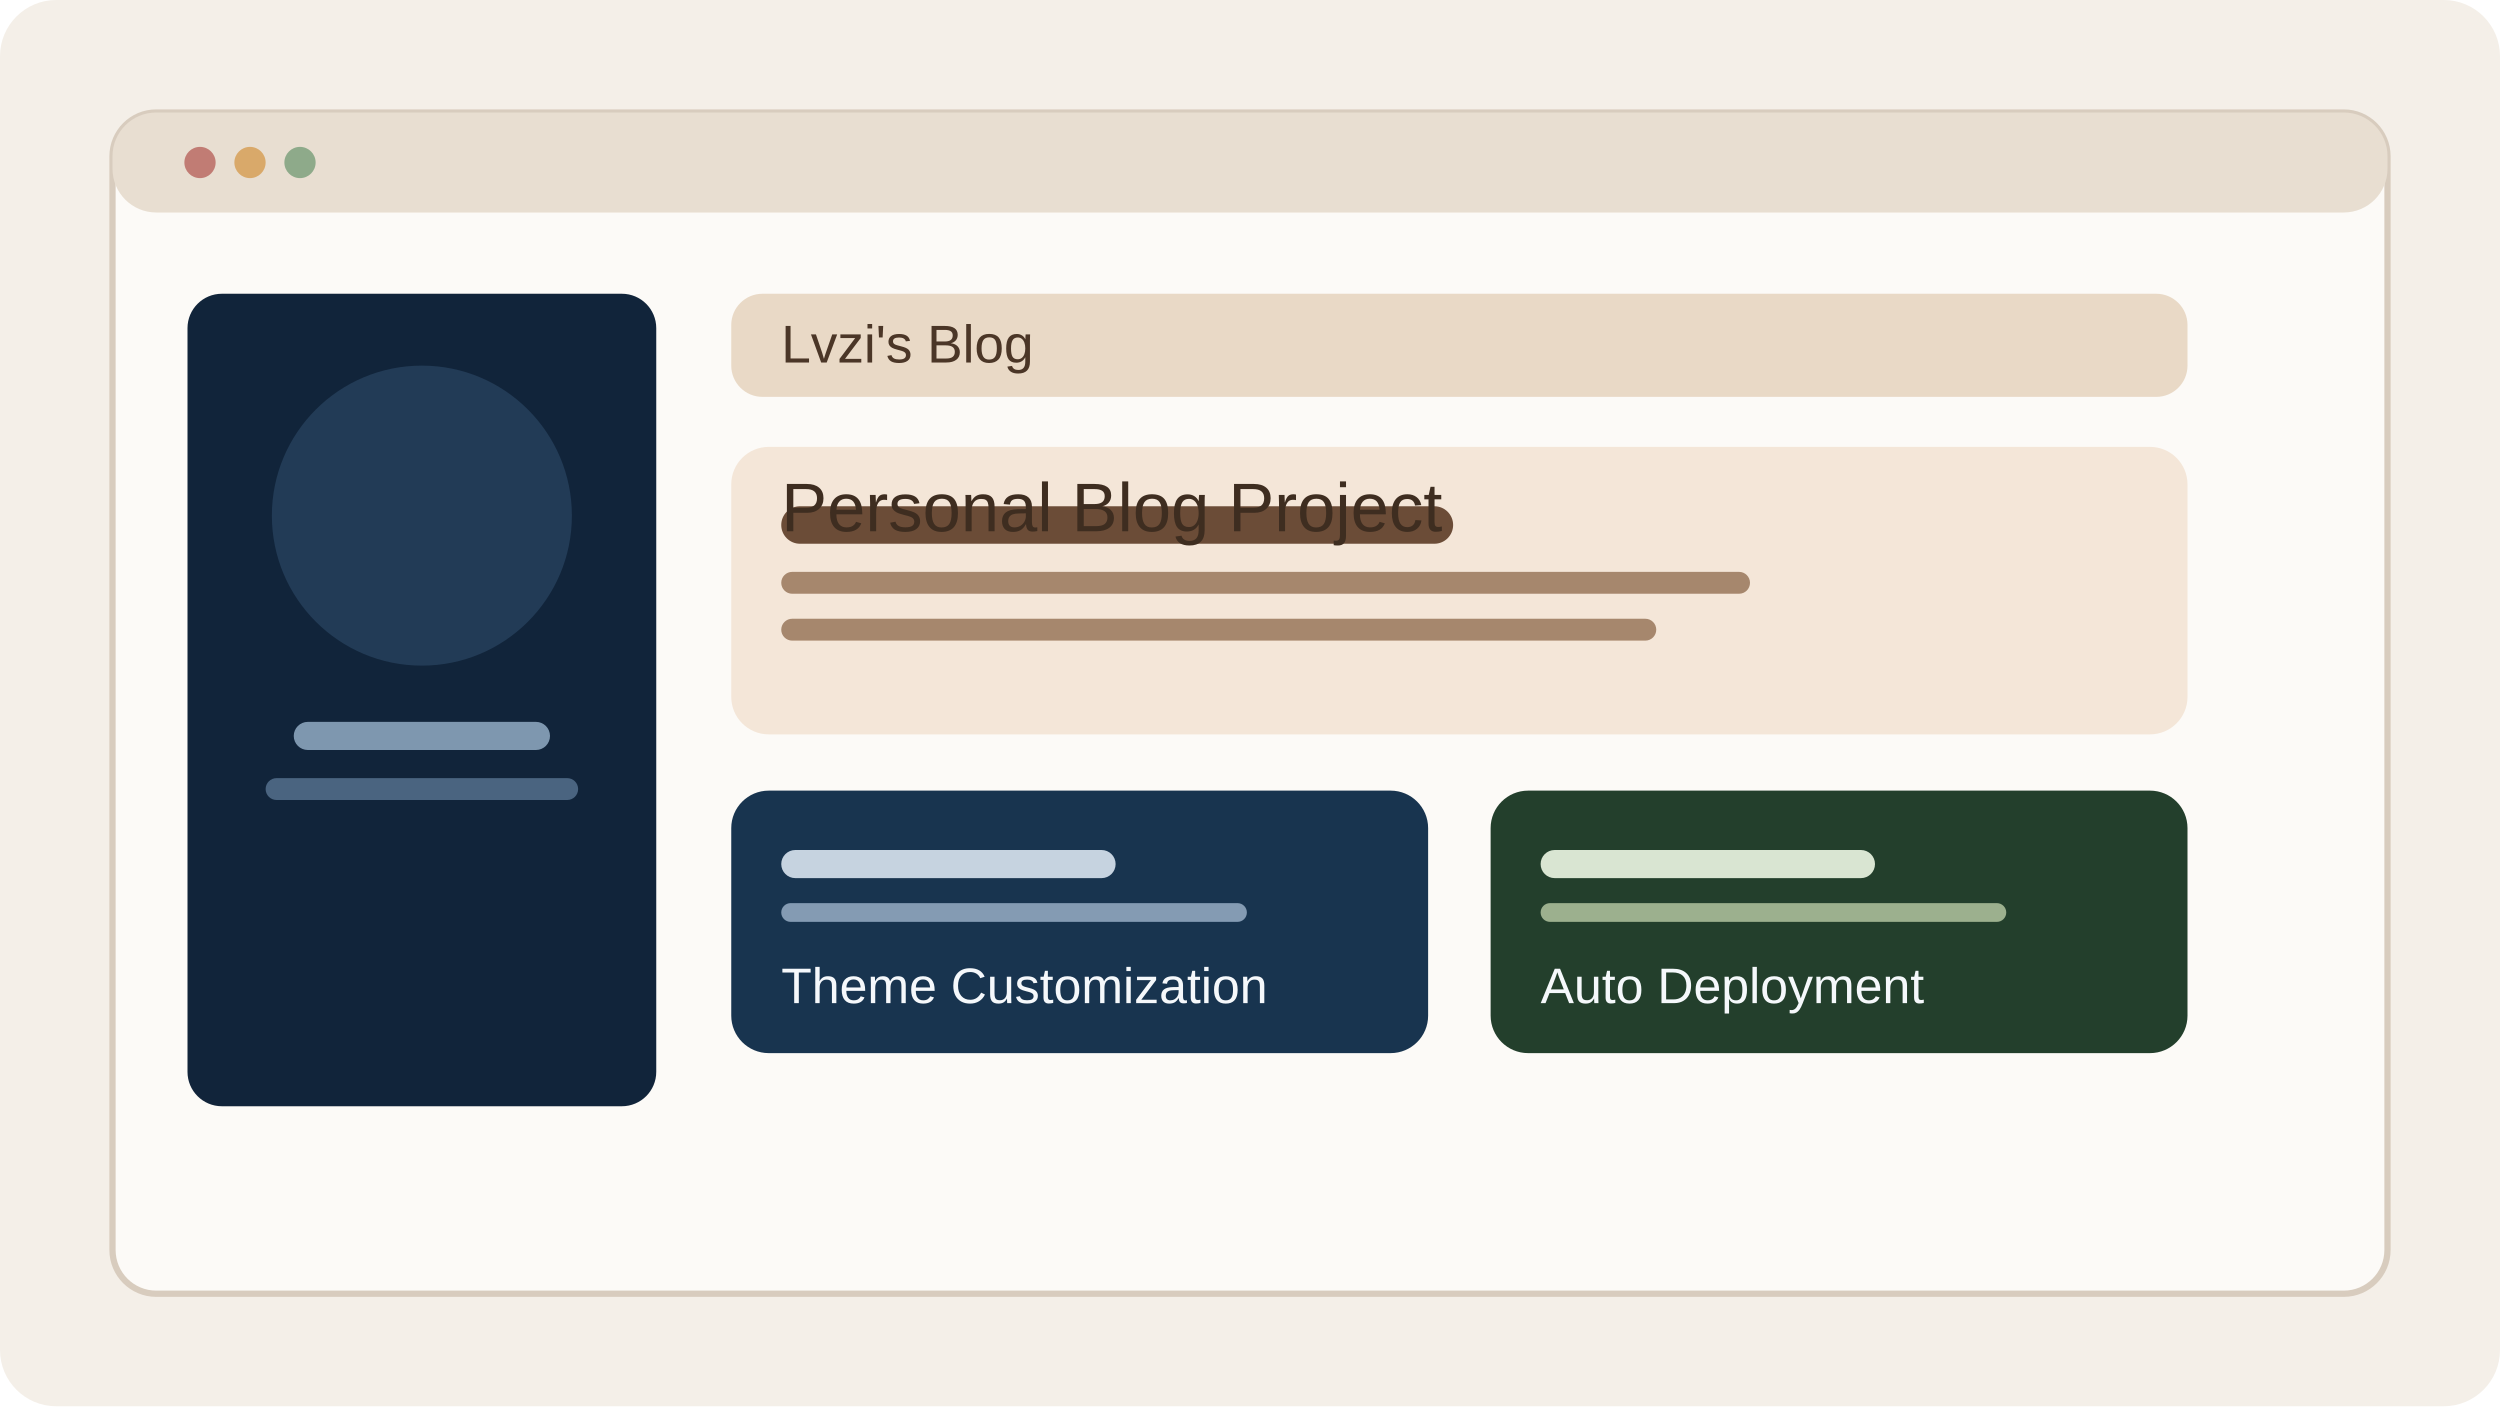
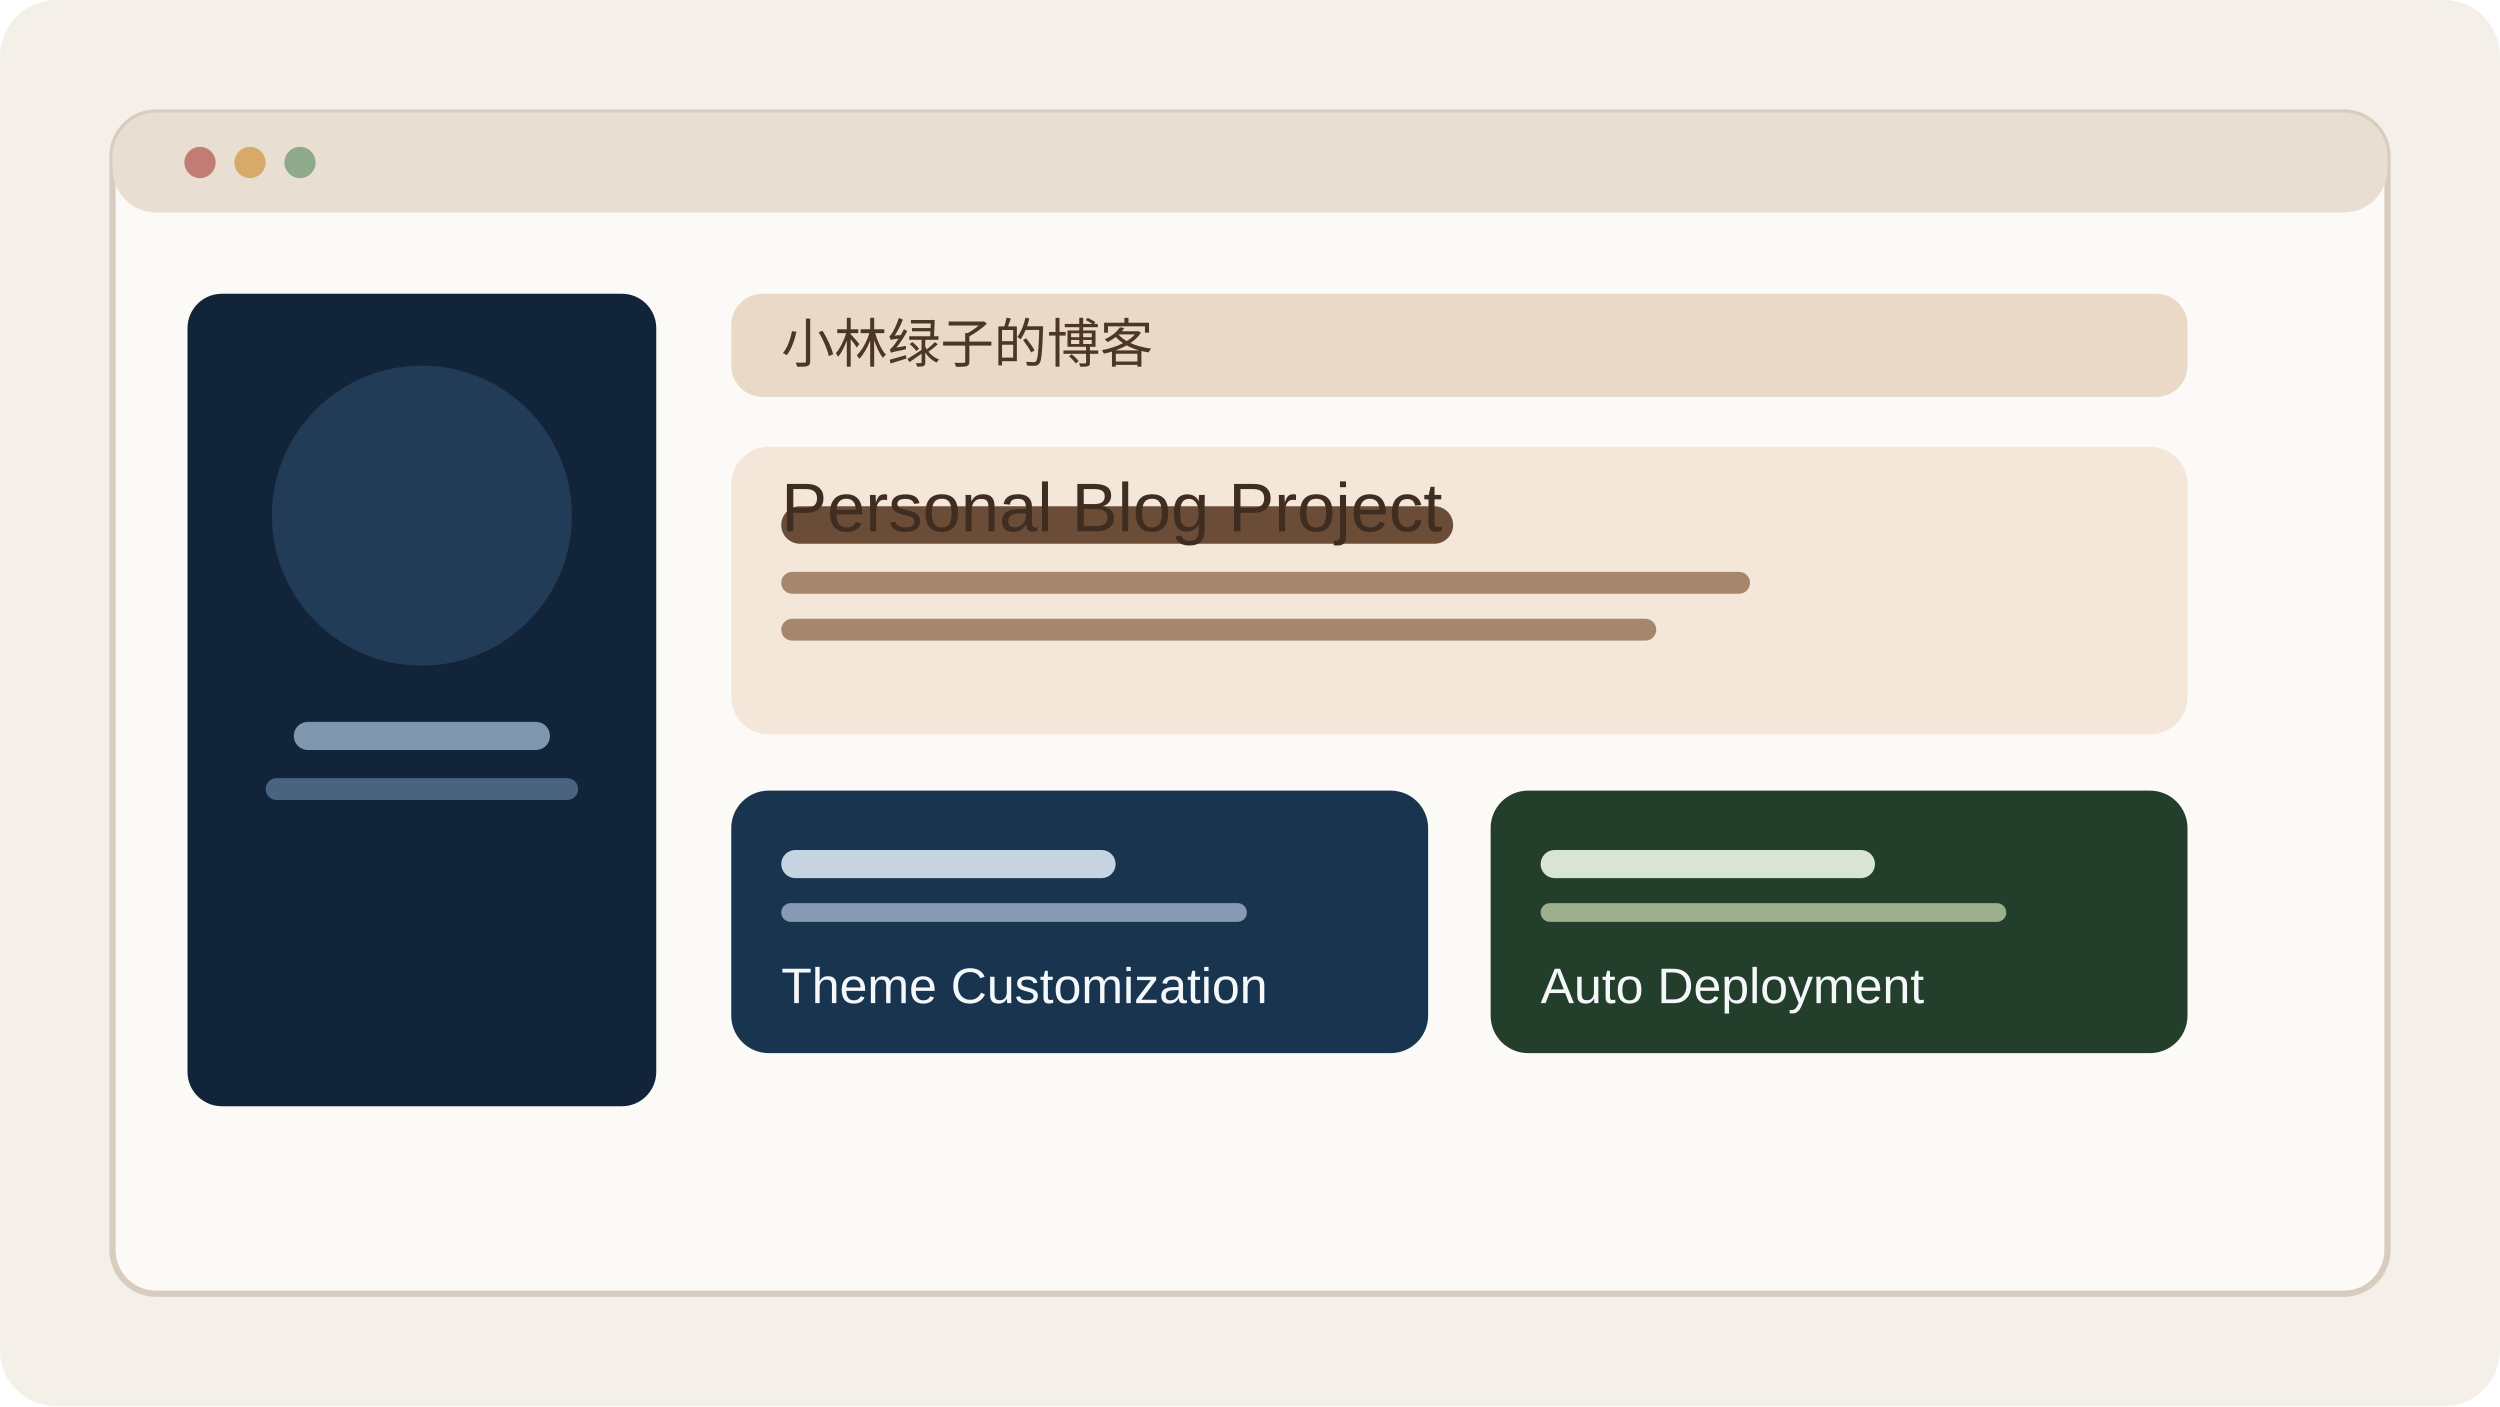
<svg xmlns="http://www.w3.org/2000/svg" width="1600" height="900" viewBox="0 0 1600 900" fill="none">
  <rect width="1600" height="900" rx="36" fill="#F4EFE8" />
  <rect x="72" y="72" width="1456" height="756" rx="28" fill="#FCFAF7" stroke="#D8CCBE" stroke-width="4" />
  <rect x="72" y="72" width="1456" height="64" rx="28" fill="#E8DED1" />
  <circle cx="128" cy="104" r="10" fill="#C17C74" />
  <circle cx="160" cy="104" r="10" fill="#D9A96A" />
  <circle cx="192" cy="104" r="10" fill="#8EAA8A" />
  <rect x="120" y="188" width="300" height="520" rx="22" fill="#11243A" />
  <circle cx="270" cy="330" r="96" fill="#223B56" />
  <rect x="188" y="462" width="164" height="18" rx="9" fill="#7E97AF" />
  <rect x="170" y="498" width="200" height="14" rx="7" fill="#4A6480" />
  <rect x="468" y="188" width="932" height="66" rx="20" fill="#E9D9C6" />
  <rect x="468" y="286" width="932" height="184" rx="24" fill="#F4E6D8" />
  <rect x="500" y="324" width="430" height="24" rx="12" fill="#6B4C37" />
  <rect x="500" y="366" width="620" height="14" rx="7" fill="#A6876D" />
  <rect x="500" y="396" width="560" height="14" rx="7" fill="#A6876D" />
  <rect x="468" y="506" width="446" height="168" rx="24" fill="#18344F" />
  <rect x="954" y="506" width="446" height="168" rx="24" fill="#233F2C" />
  <rect x="500" y="544" width="214" height="18" rx="9" fill="#C6D3E0" />
  <rect x="500" y="578" width="298" height="12" rx="6" fill="#849BB3" />
  <rect x="986" y="544" width="214" height="18" rx="9" fill="#D9E5D2" />
  <rect x="986" y="578" width="298" height="12" rx="6" fill="#9CB08E" />
-   <text x="500" y="232" fill="#4B3627" font-size="34" font-family="Segoe UI, Arial, sans-serif">Lvzi's Blog</text>
+   <text x="500" y="232" fill="#4B3627" font-size="34" font-family="Segoe UI, Arial, sans-serif">小林绿子的博客</text>
  <text x="500" y="340" fill="#3E2D20" font-size="44" font-family="Segoe UI, Arial, sans-serif">Personal Blog Project</text>
  <text x="500" y="642" fill="#F5F8FB" font-size="32" font-family="Segoe UI, Arial, sans-serif">Theme Customization</text>
  <text x="986" y="642" fill="#F5F8FB" font-size="32" font-family="Segoe UI, Arial, sans-serif">Auto Deployment</text>
</svg>
